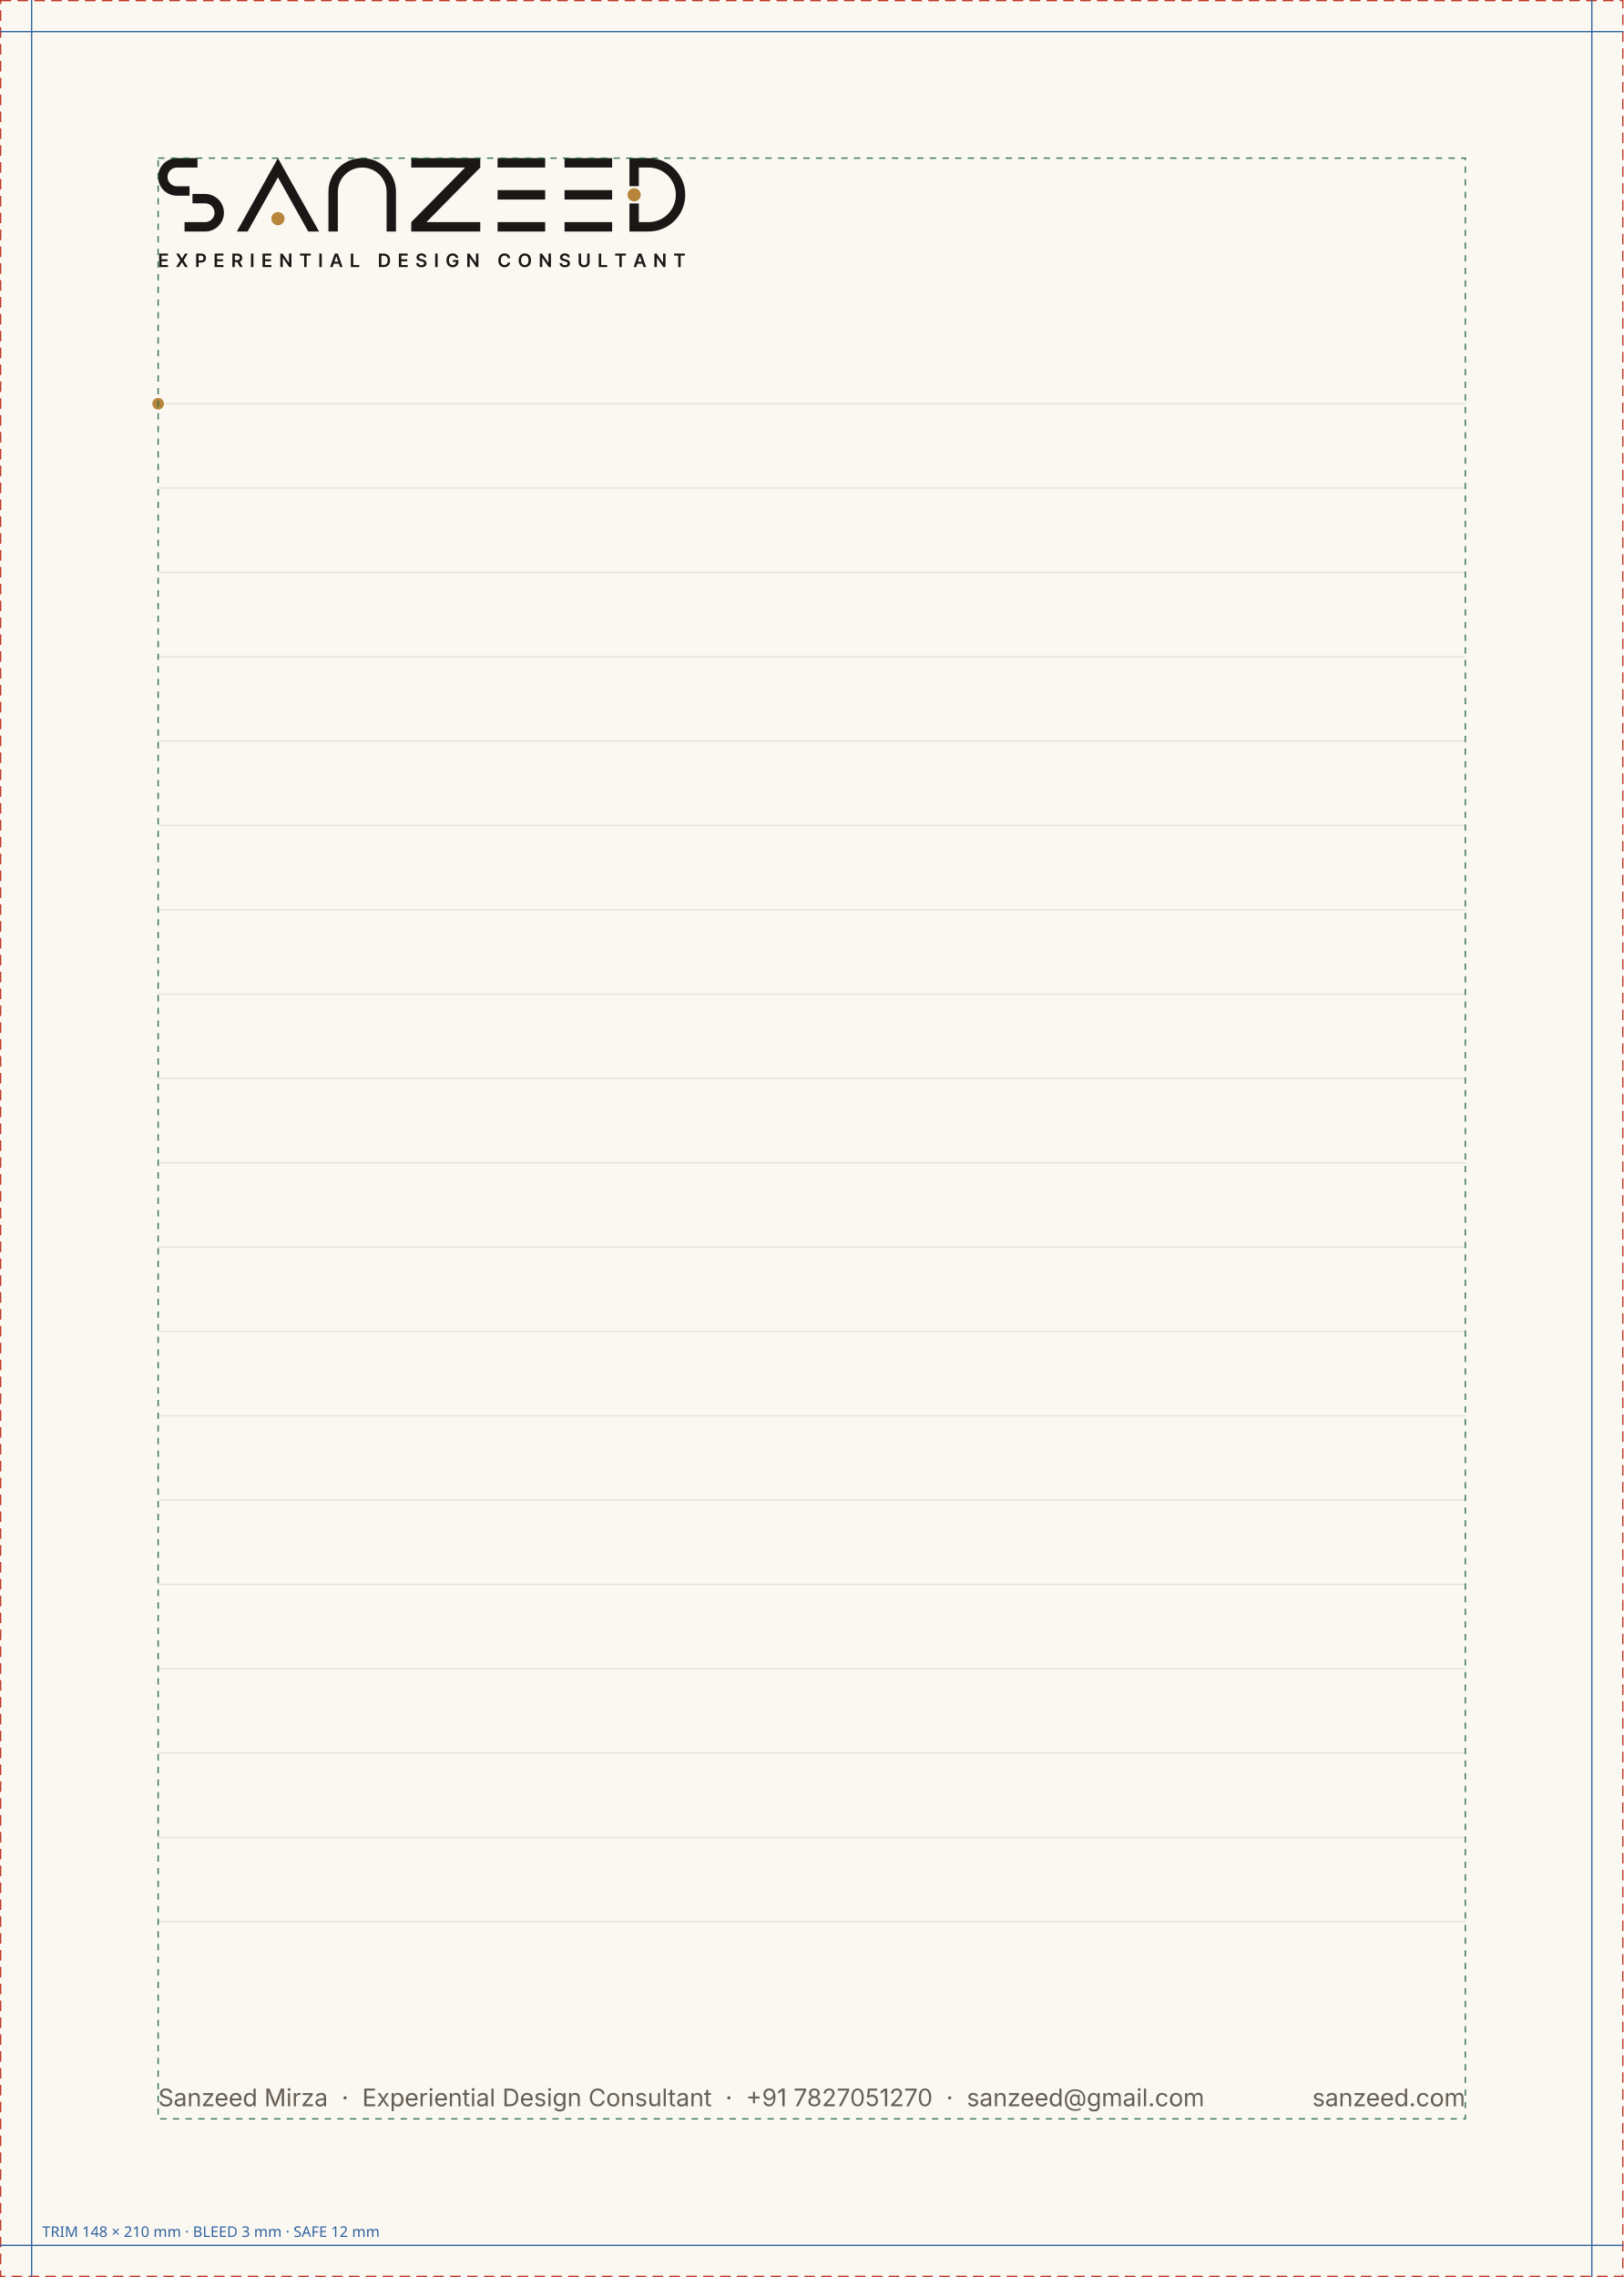
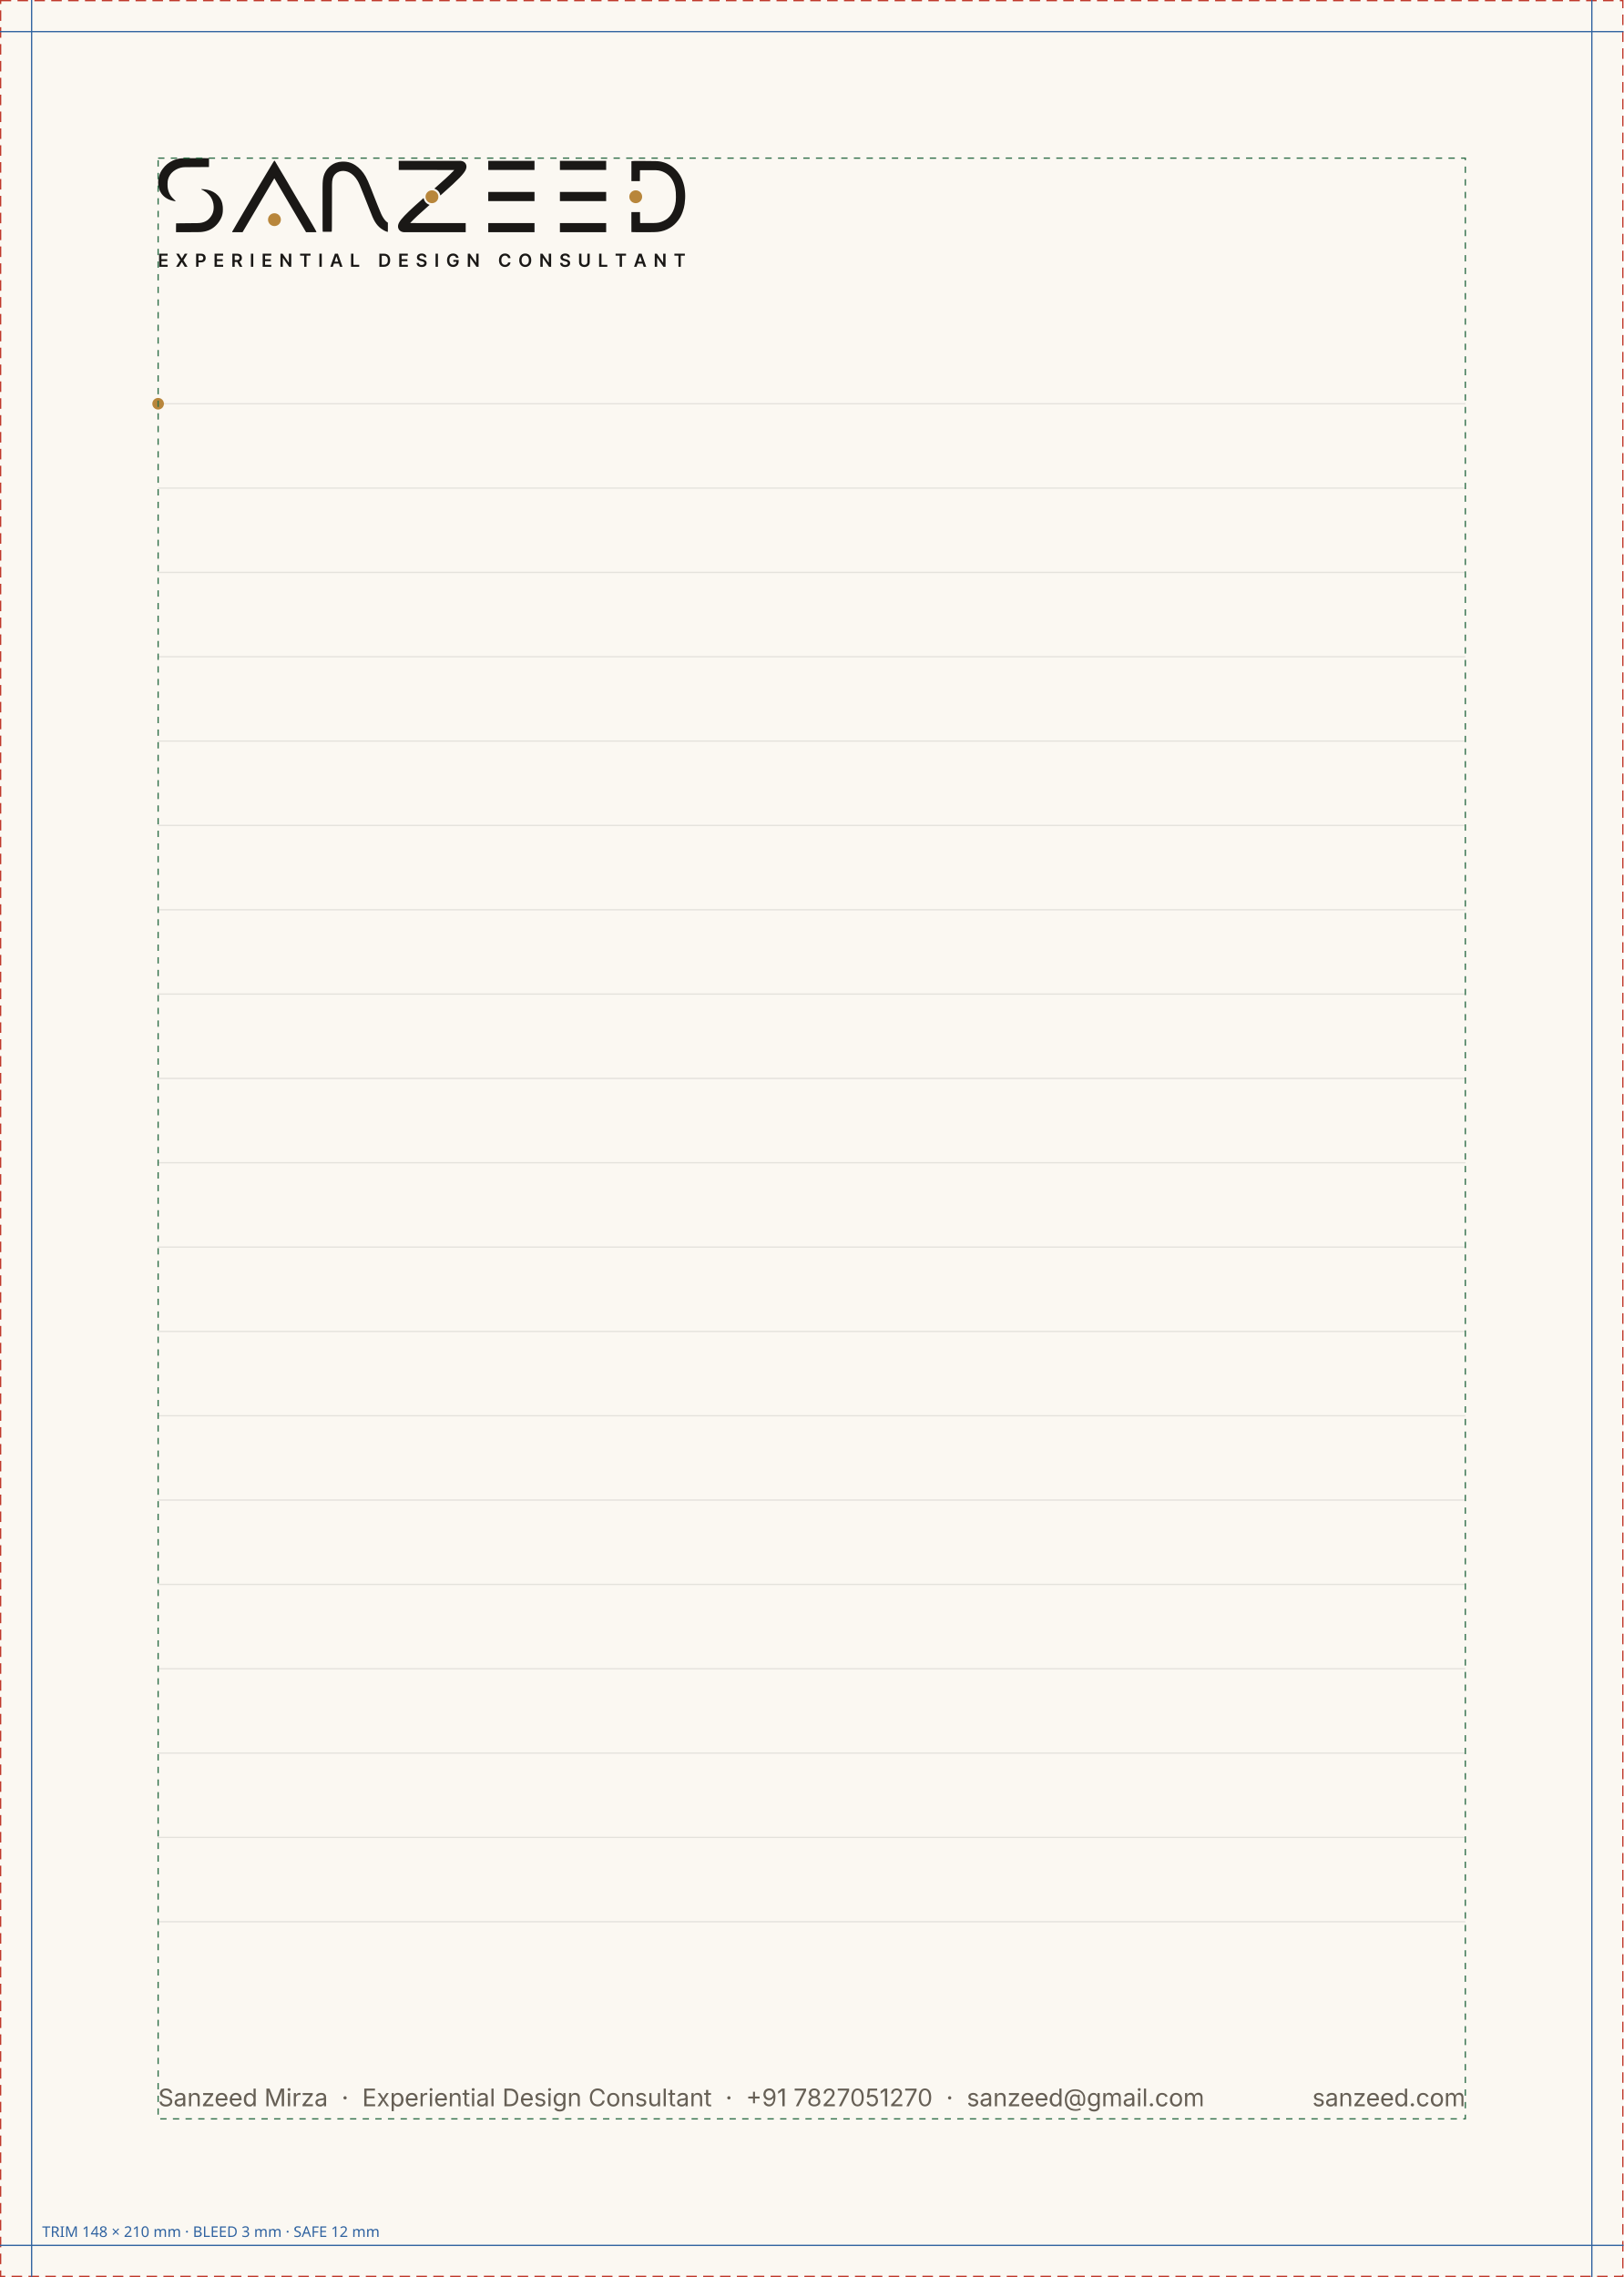
<svg xmlns="http://www.w3.org/2000/svg" width="154mm" height="216mm" viewBox="0 0 154 216" version="1.1">
  <defs />
  <g id="layer-paper">
    <rect x="0.000" y="0.000" width="154.000" height="216.000" rx="0" fill="#FBF8F2" stroke="none" stroke-width="0.12" />
  </g>
  <g id="layer-artwork">
-     <g id="lockup" transform="translate(15 15) scale(0.013928) translate(-0.0 -0.0)">
+     <g id="lockup" transform="translate(15 15) scale(0.013541) translate(-0.0 -0.0)">
      <g transform="translate(0 0)">
        <g id="lockup-wordmark">
          <g id="lockup-wordmark-ink" fill="#1A1816">
-             <path id="lockup-wordmark-S-0" d="M 128 0 A 128 128 0 0 0 128 256 L 214 256 L 214 192 L 128 192 A 64 64 0 0 1 128 64 L 268 64 L 268 0 L 128 0 z M 816 0 L 536 500 L 609.35 500 L 816 130.99 L 1022.65 500 L 1096 500 L 816 0 z M 1390 0 A 230 230 0 0 0 1160 230 L 1160 500 L 1224 500 L 1224 230 A 166 166 0 0 1 1556 230 L 1556 500 L 1620 500 L 1620 230 A 230 230 0 0 0 1390 0 z M 1724 0 L 1724 64 L 2090.881 64 L 1724 436 L 1724 500 L 2194 500 L 2194 436 L 1827.119 436 L 2194 64 L 2194 0 L 1724 0 z M 2312 0 L 2312 64 L 2636 64 L 2636 0 L 2312 0 z M 2768 0 L 2768 64 L 3092 64 L 3092 0 L 2768 0 z M 3210 0 L 3210 64 L 3210 191 L 3274 191 L 3274 64 L 3340 64 A 186 186 0 0 1 3340 436 L 3274 436 L 3274 309 L 3210 309 L 3210 436 L 3210 500 L 3274 500 L 3340 500 A 250 250 0 0 0 3340 0 L 3210 0 z M 2312 218 L 2312 282 L 2636 282 L 2636 218 L 2312 218 z M 2768 218 L 2768 282 L 3092 282 L 3092 218 L 2768 218 z M 234 244 L 234 308 L 320 308 A 64 64 0 0 1 320 436 L 180 436 L 180 500 L 320 500 A 128 128 0 0 0 320 244 L 234 244 z M 2312 436 L 2312 500 L 2636 500 L 2636 436 L 2312 436 z M 2768 436 L 2768 500 L 3092 500 L 3092 436 L 2768 436 z " />
+             <path id="lockup-wordmark-S" d="M 314.77 0.029 C 292.3 0.049 255.62 0.12 233.25 0.18 C 182.17 0.33 172.05 0.52 160.17 1.58 C 140.34 3.37 122.62 8.18 103.24 17.08 C 74.3 30.38 52.02 48.53 32.25 74.92 C 18.89 92.75 10.39 110.331 4.6 132.131 C 1.24 144.781 0 155.23 0 171.25 C 0 187.58 1.339 198.75 4.689 210.35 C 7.719 220.93 13.639 233.63 20.539 244.42 C 36.639 269.55 63.95 288.48 97.1 297.48 C 102.7 299 104.87 299.48 109.84 300.33 C 112.09 300.72 115.071 301.32 116.471 301.68 C 117.871 302.05 119.54 302.399 120.17 302.449 C 121.29 302.549 121.32 302.53 121.85 302.02 C 122.32 301.55 122.369 301.401 122.289 300.801 C 122.149 299.771 121.42 298.88 119.5 297.42 C 116.69 295.28 104.07 282.63 98.35 276.18 C 86.79 263.18 79.649 251.05 73.789 234.32 C 67.769 217.18 65.591 202.43 65.891 181 C 66.091 167.38 67.05 158.88 69.42 149.58 C 73.69 132.87 82.599 116.72 94.949 103.42 C 110.689 86.45 136.47 71.879 160.09 66.619 C 168.87 64.649 176.19 63.8 188.25 63.33 C 194.25 63.1 233.57 62.87 298.92 62.67 C 349.09 62.5 355.95 62.45 356.17 62.23 C 356.39 62.02 356.42 58.35 356.42 31.32 L 356.42 0.631 L 356.02 0.32 C 355.64 0 354.789 -0.001 314.77 0.029 z M 814.58 17.195 C 814.453 17.205 814.345 17.3 814.09 17.5 C 812.29 18.92 804.95 30.48 792.27 51.92 C 789.02 57.42 784.601 64.8 782.471 68.33 C 780.341 71.87 775.001 80.72 770.641 88 C 766.271 95.28 760.549 104.73 757.949 109 C 750.789 120.67 748.641 124.3 739.551 140 C 735.451 147.1 732.7 151.68 727.25 160.58 C 722.02 169.1 719.47 173.35 715.09 180.83 C 706.65 195.25 694.8 215.23 687.85 226.77 C 681.3 237.65 678.399 242.53 672.189 253.25 C 667.319 261.62 665.17 265.279 657.25 278.619 C 654.89 282.579 649.319 292.149 644.869 299.869 C 633.239 320.019 630.89 324.02 619.92 342.23 C 606.49 364.57 605.191 366.78 597.721 379.83 C 591.401 390.87 588.47 395.92 582.27 406.33 C 580.67 409.03 577.541 414.4 575.301 418.25 C 567.691 431.42 566.401 433.6 559.391 445.33 C 551.691 458.2 549.299 462.28 543.439 472.67 C 537.389 483.35 535.621 486.43 530.391 495.5 C 527.721 500.13 525.091 504.7 524.551 505.67 C 524.001 506.63 522.75 508.65 521.75 510.15 C 519.22 513.93 519.05 514.349 519.09 516.369 C 519.1 517.319 519.2 518.179 519.34 518.449 L 519.551 518.92 L 555.4 518.971 C 589.37 519.001 591.289 518.981 591.619 518.721 C 591.799 518.551 641.75 433.82 702.6 330.42 C 763.45 227.02 813.35 142.249 813.49 142.029 C 813.82 141.499 814.239 141.579 814.699 142.279 C 814.939 142.629 864.771 227.4 925.471 330.67 C 986.151 433.93 1035.97 518.549 1036.15 518.699 C 1036.49 518.979 1038.451 519 1072.221 519 C 1104.471 519 1107.969 518.97 1108.199 518.73 C 1108.549 518.38 1108.571 515.93 1108.221 514.58 C 1107.641 512.32 1104.8 507.12 1093.84 488.25 C 1091.24 483.75 1085.191 473.22 1080.391 464.83 C 1068.651 444.27 1066.421 440.47 1053.051 418.17 C 1039.691 395.87 1038.22 393.4 1031.84 382.42 C 1023.67 368.37 1022.721 366.75 1010.141 345.75 C 992.001 315.48 985.82 305.1 979.34 293.92 C 968.72 275.6 968.591 275.37 955.051 252.75 C 941.451 230.02 939.191 226.13 932.051 213.42 C 924.471 199.92 915.52 184.53 906.25 169.08 C 899.39 157.62 897.799 154.95 890.689 142.77 C 886.869 136.25 883.071 129.75 882.221 128.33 C 868.991 106.08 864.119 97.95 856.189 84.92 C 846.769 69.4 841.87 61.12 832.85 45.42 C 819.24 21.7 816.999 18.17 815.189 17.4 C 814.854 17.26 814.708 17.185 814.58 17.195 z M 1686.49 19 L 1686.09 19.42 L 1685.67 19.82 L 1685.67 51 L 1685.67 82.18 L 1686.09 82.58 L 1686.49 83 L 1879.971 83 C 2041.72 83 2073.49 83.031 2073.75 83.221 C 2074.44 83.731 2074.32 83.88 2065.07 93.5 C 2040.2 119.42 2002.489 154.25 1937.949 210.9 C 1936.599 212.08 1935.45 213.201 1935.4 213.381 C 1935.24 213.901 1935.77 214.251 1937.59 214.881 C 1950.3 219.301 1961.221 228.019 1968.391 239.449 C 1969.851 241.799 1972.601 247.37 1973.551 249.93 C 1974.541 252.55 1975.52 256.02 1976.09 258.75 C 1976.32 259.93 1976.64 261.03 1976.75 261.15 C 1977.27 261.67 1975.9 262.8 1996.84 244.33 C 2102.84 150.8 2144.839 107.08 2156.119 78.48 C 2157.839 74.18 2158.919 70.18 2159.619 65.67 C 2159.989 63.27 2160.039 56.72 2159.699 54.33 C 2157.869 41.15 2150.3 30.38 2138.67 24.35 C 2132.85 21.35 2126.8 19.72 2119.34 19.17 C 2117.85 19.05 2044.069 19 1901.789 19 L 1686.49 19 z M 2312.67 19 L 2312.67 83 L 2636.67 83 L 2636.67 19 L 2312.67 19 z M 2814.67 19 L 2814.67 83 L 3138.67 83 L 3138.67 19 L 2814.67 19 z M 3371.936 19.705 C 3358.5 19.701 3346.966 19.756 3339.471 19.881 C 3325.401 20.121 3316.249 20.621 3315.539 21.221 C 3315.219 21.481 3315.17 160.67 3315.5 161 C 3315.65 161.15 3322.491 161.199 3345.221 161.199 C 3367.951 161.199 3374.789 161.15 3374.939 161 C 3375.09 160.85 3375.141 152.179 3375.141 123.029 C 3375.141 90.679 3375.169 85.22 3375.369 84.93 C 3375.599 84.63 3375.97 84.62 3384.17 84.5 C 3400.49 84.25 3480.901 84.27 3485.891 84.5 C 3500.951 85.22 3510.84 86.801 3522.82 90.381 C 3541.02 95.821 3557.971 105.13 3572.971 117.93 C 3598.201 139.47 3615.239 171.599 3623.039 212.369 C 3626.349 229.719 3627.67 248.349 3627.4 274.029 C 3627.17 296.549 3625.899 309.379 3622.289 325.869 C 3614.839 359.799 3602.65 385.8 3584.09 407.42 C 3580.24 411.9 3573.541 418.479 3568.891 422.369 C 3553.921 434.849 3529.751 446.57 3509.971 450.93 C 3499.601 453.22 3488.951 454.219 3469.551 454.699 C 3448.751 455.219 3390.441 455.331 3382.721 454.881 C 3379.441 454.681 3376.549 454.3 3376.199 454.02 C 3375.999 453.85 3375.97 448.45 3375.939 416.1 C 3375.89 385.42 3375.85 378.35 3375.67 378.17 C 3375.49 377.98 3369.849 377.95 3345.769 377.9 C 3319.34 377.87 3316.039 377.899 3315.689 378.119 L 3315.301 378.369 L 3315.301 447.869 C 3315.301 510.799 3315.32 517.37 3315.57 517.6 C 3315.7 517.75 3315.919 517.871 3316.019 517.881 C 3316.14 517.881 3316.821 517.949 3317.551 518.029 C 3324.501 518.829 3377.451 519.331 3423.301 519.051 C 3472.171 518.731 3486.221 518.349 3500.051 516.949 C 3530.641 513.869 3559.301 504.251 3585.721 488.221 C 3607.691 474.901 3625.19 458.9 3642.24 436.6 C 3656.24 418.28 3664.669 402.619 3673.939 377.699 C 3680.689 359.549 3686.049 338.429 3688.369 320.949 C 3689.469 312.749 3691.201 293.919 3691.801 283.869 C 3692.521 271.599 3692.501 257.869 3691.721 246.119 C 3689.751 216.449 3686.14 195.95 3678.82 172.68 C 3670.85 147.4 3662.64 129.899 3649.84 111.029 C 3641.44 98.669 3633.691 89.25 3623.221 78.77 C 3612.741 68.25 3605.201 61.969 3594.471 54.779 C 3579.051 44.449 3561.29 35.83 3544.34 30.43 C 3524.65 24.18 3510.071 21.769 3486.391 20.869 C 3469.651 20.239 3412.241 19.716 3371.936 19.705 z M 1289.49 24.471 C 1272.72 25.181 1258.25 27.98 1244.5 33.17 C 1215.42 44.13 1189.769 65.751 1173.699 92.881 C 1162.769 111.351 1156.34 132.05 1153.82 156.85 C 1152.57 169.3 1152.171 179.331 1151.891 205.471 C 1151.641 228.771 1151.769 476.031 1152.039 489.801 C 1152.489 512.671 1152.64 515.301 1153.59 515.801 C 1153.77 515.901 1165.289 515.971 1184.699 515.971 C 1214.489 515.971 1215.521 515.95 1215.801 515.65 C 1217.351 513.93 1217.54 496.431 1217.75 320.801 C 1217.84 248.751 1217.971 188.701 1218.051 185.551 C 1218.571 166.881 1219.6 156.621 1221.92 146.801 C 1225.95 129.801 1234.32 116.349 1247.42 105.869 C 1249.19 104.449 1254.441 100.931 1256.551 99.721 C 1273.101 90.331 1293.42 87.38 1313.82 91.4 C 1322.42 93.08 1330.9 96.031 1338.99 100.131 C 1361.47 111.551 1382.07 132.281 1397.6 159.131 C 1407.62 176.431 1413.42 189.701 1436.27 247.471 C 1439.649 256.031 1445.389 270.431 1449.02 279.471 C 1467.449 325.421 1467.57 325.681 1476.49 348.881 C 1497.94 404.671 1508.069 427.801 1518.949 445.801 C 1530.919 465.601 1544.669 481.03 1561.439 493.52 C 1566.749 497.5 1576.64 503.831 1580.57 505.801 C 1581.35 506.181 1582.77 506.95 1583.74 507.48 C 1584.7 508.02 1586.24 508.771 1587.15 509.131 C 1588.07 509.521 1589.65 510.271 1590.65 510.801 C 1591.7 511.351 1593.319 512.021 1594.449 512.381 C 1595.539 512.721 1597.299 513.379 1598.369 513.869 C 1599.439 514.369 1601.19 515.029 1602.24 515.369 C 1604.67 516.149 1608.841 516.93 1609.221 516.68 C 1609.471 516.53 1609.489 513.849 1609.539 484.529 C 1609.549 466.949 1609.54 452.38 1609.49 452.18 C 1609.39 451.75 1607.89 450.701 1605.15 449.131 C 1600.94 446.731 1597.39 443.651 1592.15 437.881 C 1581.49 426.121 1571.15 409.65 1562.25 390.25 C 1558.04 381.1 1556.099 376.431 1543.939 346.221 C 1540.899 338.701 1536.5 327.821 1534.15 322.051 C 1523.24 295.221 1515.47 275.531 1506.15 251.051 C 1499.09 232.471 1495.939 224.421 1490.449 210.801 C 1473.039 167.521 1463.55 146.371 1454.02 129.551 C 1434.8 95.581 1409.37 67.6 1381.32 49.52 C 1360.55 36.13 1339.9 28.35 1317.99 25.65 C 1309.32 24.58 1297.82 24.101 1289.49 24.471 z M 305.154 217.023 C 303.966 217.012 303.295 217.065 302.92 217.18 C 301.79 217.52 301.69 218.5 302.67 219.57 C 303.4 220.37 304.95 221.2 307 221.92 C 308.62 222.48 315.75 226.001 318.75 227.721 C 332.92 235.781 342.2 242.82 352.5 253.27 C 367.02 268.02 376 282.57 382.42 301.73 C 386.72 314.53 388.72 325.75 389.17 339.6 C 389.85 360.43 386.739 377.019 379.119 393.029 C 371.969 408.079 358.97 424.18 345.92 434.18 C 331.82 444.97 313.47 451.9 292.84 454.23 C 281.85 455.48 275.37 455.62 217.67 455.83 C 157.77 456.03 132.649 456.32 127.449 456.82 C 126.439 456.92 125.89 457.05 125.67 457.25 C 125.34 457.55 125.34 457.93 125.34 488.02 L 125.34 518.48 L 125.699 518.73 C 126.039 518.97 132.45 519 190.5 519 C 266.85 518.98 283.2 518.87 294.84 518.17 C 316.42 516.87 337.499 512.3 354.699 505.18 C 386.899 491.88 413.291 468.471 432.891 435.801 C 445.121 415.421 450.99 398.03 452.92 376.5 C 453.82 366.28 453.82 351.3 452.92 340 C 450.35 308.28 438.49 281.67 417.25 260.02 C 399.14 241.55 377 229.37 348.99 222.42 C 338.19 219.73 326.25 218.13 310.5 217.25 C 308.05 217.11 306.343 217.035 305.154 217.023 z M 2312.67 237 L 2312.67 301 L 2636.67 301 L 2636.67 237 L 2312.67 237 z M 2814.67 237 L 2814.67 301 L 3138.67 301 L 3138.67 237 L 2814.67 237 z M 1859.578 279.988 C 1859.095 280.028 1858.073 280.839 1855.471 283.119 C 1772.921 355.519 1727.09 399.45 1703.65 428.67 C 1689.24 446.63 1682.541 459.5 1680.641 472.92 C 1680.351 474.92 1680.351 481.62 1680.641 483.67 C 1682.451 496.77 1690.001 507.57 1701.551 513.58 C 1707.301 516.58 1713.55 518.27 1720.92 518.82 C 1722.52 518.95 1790.301 519 1938.551 519 L 2153.85 519 L 2154.25 518.58 L 2154.67 518.18 L 2154.67 487 L 2154.67 455.82 L 2154.25 455.42 L 2153.85 455 L 1960.42 455 C 1827.4 455 1766.89 454.95 1766.65 454.83 C 1765.87 454.4 1765.85 454.42 1771.99 447.92 C 1795 423.52 1833.49 387.721 1893.6 334.801 C 1897.74 331.171 1901.17 328.05 1901.24 327.9 C 1901.4 327.48 1900.919 327.05 1899.939 326.73 C 1895.639 325.35 1889.749 322.47 1885.789 319.82 C 1872.689 311.08 1863.89 298.181 1860.59 282.881 C 1860.29 281.501 1859.99 280.28 1859.92 280.18 C 1859.84 280.047 1859.739 279.975 1859.578 279.988 z M 2312.67 455 L 2312.67 519 L 2636.67 519 L 2636.67 455 L 2312.67 455 z M 2814.67 455 L 2814.67 519 L 3138.67 519 L 3138.67 455 L 2814.67 455 z " />
          </g>
          <g id="lockup-wordmark-dots" fill="#B8863B">
-             <circle cx="816" cy="412" r="45" />
-             <circle cx="3242" cy="250" r="45" />
+             <circle cx="814.87" cy="431.1" r="45" />
+             <circle cx="3345.77" cy="270.6" r="45" />
+             <circle cx="1918.3" cy="270.64" r="45" />
          </g>
        </g>
        <g id="lockup-descriptor">
          <g id="lockup-descriptor-text" fill="#1A1816">
-             <path d="M6.67 742V650H66.54V663.98H23.32V688.65H63.38V702.43H23.32V728.02H66.81V742Z" id="lockup-path37" />
-             <path d="M141.66 650L161.91 683.69H162.66L182.96 650H201.97L173.62 696.06L202.42 742H183.11L162.66 708.56H161.91L141.42 742H122.25L151.29 696.06L122.6 650Z" id="lockup-path39" />
-             <path d="M259.13 742V650H293.66Q304.24 650 311.45 653.95Q318.65 657.9 322.37 664.81Q326.09 671.71 326.09 680.53Q326.09 689.33 322.35 696.21Q318.62 703.09 311.33 707.01Q304.03 710.93 293.39 710.93H270.57V697.25H291.14Q297.36 697.25 301.33 695.1Q305.29 692.95 307.18 689.16Q309.07 685.38 309.07 680.53Q309.07 675.59 307.18 671.85Q305.29 668.12 301.31 666.02Q297.33 663.93 291.07 663.93H275.78V742Z" id="lockup-path41" />
-             <path d="M384.72 742V650H444.58V663.98H401.36V688.65H441.42V702.43H401.36V728.02H444.86V742Z" id="lockup-path43" />
-             <path d="M505.73 742V650H540.26Q550.84 650 558.05 653.7Q565.25 657.4 568.97 664.03Q572.69 670.67 572.69 679.46Q572.69 688.27 568.95 694.77Q565.22 701.26 557.92 704.77Q550.63 708.29 539.99 708.29H515.46V694.53H537.74Q543.96 694.53 547.93 692.79Q551.89 691.05 553.78 687.7Q555.67 684.34 555.67 679.46Q555.67 674.55 553.76 671.08Q551.85 667.61 547.89 665.77Q543.93 663.93 537.67 663.93H522.38V742ZM557.42 742L535.1 700.29H553.27L576.07 742Z" id="lockup-path45" />
-             <path d="M648.89 650V742H632.24V650Z" id="lockup-path47" />
-             <path d="M711.21 742V650H771.08V663.98H727.85V688.65H767.91V702.43H727.85V728.02H771.35V742Z" id="lockup-path49" />
-             <path d="M907.9 650V742H893L849.71 679.34H848.87V742H832.22V650H847.16L890.43 712.68H891.25V650Z" id="lockup-path51" />
-             <path d="M966.19 663.98V650H1039.57V663.98H1011.17V742H994.67V663.98Z" id="lockup-path53" />
-             <path d="M1114.48 650V742H1097.84V650Z" id="lockup-path55" />
-             <path d="M1188.63 742H1170.83L1203.28 650H1223.8L1256.18 742H1238.45L1213.88 668.87H1213.13ZM1189.25 705.92H1237.73V719.3H1189.25Z" id="lockup-path57" />
-             <path d="M1312.51 742V650H1329.16V728.02H1369.74V742Z" id="lockup-path59" />
-             <path d="M1535.13 742H1511.79V727.58H1534.29Q1543.89 727.58 1550.33 724.08Q1556.77 720.59 1560 713.54Q1563.24 706.48 1563.24 695.91Q1563.24 685.39 1560.03 678.4Q1556.81 671.4 1550.46 667.91Q1544.11 664.42 1534.73 664.42H1511.35V650H1535.72Q1549.44 650 1559.29 655.51Q1569.14 661.02 1574.42 671.31Q1579.71 681.6 1579.71 695.91Q1579.71 710.28 1574.4 720.61Q1569.09 730.94 1559.12 736.47Q1549.15 742 1535.13 742ZM1520.56 650V742H1503.91V650Z" id="lockup-path61" />
-             <path d="M1639.68 742V650H1699.55V663.98H1656.33V688.65H1696.39V702.43H1656.33V728.02H1699.82V742Z" id="lockup-path63" />
-             <path d="M1793.15 743.41Q1782.43 743.41 1774.53 740.08Q1766.63 736.75 1762.19 730.36Q1757.75 723.97 1757.39 714.83H1773.76Q1774.16 719.62 1776.75 722.82Q1779.33 726.02 1783.56 727.61Q1787.78 729.21 1793 729.21Q1798.42 729.21 1802.57 727.55Q1806.71 725.9 1809.04 722.93Q1811.38 719.97 1811.38 716.02Q1811.38 712.44 1809.29 710.1Q1807.2 707.77 1803.49 706.18Q1799.78 704.58 1794.81 703.35L1784.36 700.63Q1773.01 697.74 1766.45 691.77Q1759.88 685.8 1759.88 675.88Q1759.88 667.75 1764.29 661.65Q1768.69 655.56 1776.31 652.16Q1783.94 648.77 1793.57 648.77Q1803.38 648.77 1810.77 652.17Q1818.17 655.57 1822.38 661.55Q1826.59 667.54 1826.77 675.29H1810.66Q1810.06 669.41 1805.43 666.15Q1800.81 662.89 1793.35 662.89Q1788.19 662.89 1784.46 664.44Q1780.73 665.98 1778.74 668.7Q1776.75 671.41 1776.75 674.9Q1776.75 678.69 1779.07 681.14Q1781.4 683.59 1784.99 685.07Q1788.59 686.55 1792.36 687.52L1800.93 689.71Q1806.12 690.95 1810.95 693.01Q1815.79 695.07 1819.65 698.2Q1823.51 701.32 1825.75 705.75Q1828 710.18 1828 716.17Q1828 724.24 1823.88 730.39Q1819.75 736.53 1811.97 739.97Q1804.19 743.41 1793.15 743.41Z" id="lockup-path65" />
-             <path d="M1903.61 650V742H1886.96V650Z" id="lockup-path67" />
-             <path d="M2006.26 743.23Q1993.56 743.23 1983.96 737.5Q1974.36 731.78 1969 721.2Q1963.63 710.62 1963.63 696.11Q1963.63 681.29 1969.16 670.68Q1974.68 660.08 1984.2 654.42Q1993.72 648.77 2005.77 648.77Q2013.4 648.77 2019.98 650.99Q2026.56 653.21 2031.7 657.32Q2036.84 661.44 2040.14 667.04Q2043.44 672.65 2044.52 679.42H2027.55Q2026.44 675.74 2024.5 672.83Q2022.57 669.92 2019.82 667.88Q2017.06 665.83 2013.61 664.76Q2010.15 663.68 2005.96 663.68Q1998.58 663.68 1992.78 667.42Q1986.98 671.15 1983.67 678.37Q1980.35 685.59 1980.35 695.96Q1980.35 706.35 1983.65 713.57Q1986.95 720.8 1992.8 724.56Q1998.65 728.32 2006.36 728.32Q2013.37 728.32 2018.48 725.61Q2023.6 722.91 2026.39 717.96Q2029.18 713.02 2029.18 706.29L2032.98 706.93H2007.99V693.89H2045.33V704.9Q2045.33 716.76 2040.32 725.35Q2035.3 733.94 2026.47 738.59Q2017.63 743.23 2006.26 743.23Z" id="lockup-path69" />
-             <path d="M2181.26 650V742H2166.37L2123.08 679.34H2122.24V742H2105.59V650H2120.53L2163.8 712.68H2164.62V650Z" id="lockup-path71" />
-             <path d="M2359.03 743.23Q2346.95 743.23 2337.42 737.62Q2327.88 732 2322.4 721.43Q2316.92 710.87 2316.92 696.06Q2316.92 681.17 2322.44 670.57Q2327.96 659.98 2337.5 654.37Q2347.05 648.77 2359.03 648.77Q2366.66 648.77 2373.29 650.94Q2379.91 653.11 2385.08 657.27Q2390.26 661.42 2393.57 667.43Q2396.89 673.44 2397.93 681.09H2381.13Q2380.44 676.95 2378.52 673.72Q2376.6 670.5 2373.7 668.26Q2370.81 666.02 2367.17 664.85Q2363.52 663.68 2359.32 663.68Q2351.83 663.68 2346.01 667.44Q2340.2 671.2 2336.92 678.43Q2333.64 685.66 2333.64 696.06Q2333.64 706.57 2336.94 713.77Q2340.25 720.97 2346.04 724.64Q2351.83 728.32 2359.28 728.32Q2363.4 728.32 2367.01 727.21Q2370.61 726.11 2373.52 723.94Q2376.43 721.77 2378.4 718.65Q2380.37 715.52 2381.13 711.45H2397.93Q2397.01 718.06 2393.91 723.82Q2390.8 729.59 2385.75 733.94Q2380.7 738.3 2373.96 740.77Q2367.23 743.23 2359.03 743.23Z" id="lockup-path73" />
-             <path d="M2497.52 743.23Q2485.46 743.23 2475.88 737.62Q2466.3 732 2460.76 721.43Q2455.22 710.87 2455.22 696.06Q2455.22 681.17 2460.76 670.57Q2466.3 659.98 2475.88 654.37Q2485.46 648.77 2497.52 648.77Q2509.61 648.77 2519.14 654.37Q2528.67 659.98 2534.21 670.57Q2539.74 681.17 2539.74 696.06Q2539.74 710.89 2534.21 721.46Q2528.67 732.02 2519.14 737.63Q2509.61 743.23 2497.52 743.23ZM2497.52 728.32Q2505.01 728.32 2510.76 724.61Q2516.51 720.9 2519.76 713.7Q2523.02 706.5 2523.02 696.06Q2523.02 685.57 2519.76 678.33Q2516.51 671.1 2510.76 667.39Q2505.01 663.68 2497.52 663.68Q2490.05 663.68 2484.28 667.39Q2478.51 671.1 2475.23 678.33Q2471.94 685.57 2471.94 696.06Q2471.94 706.5 2475.23 713.7Q2478.51 720.9 2484.28 724.61Q2490.05 728.32 2497.52 728.32Z" id="lockup-path75" />
-             <path d="M2675.39 650V742H2660.49L2617.2 679.34H2616.36V742H2599.71V650H2614.65L2657.92 712.68H2658.74V650Z" id="lockup-path77" />
-             <path d="M2770.16 743.41Q2759.44 743.41 2751.54 740.08Q2743.63 736.75 2739.19 730.36Q2734.75 723.97 2734.4 714.83H2750.77Q2751.17 719.62 2753.75 722.82Q2756.34 726.02 2760.56 727.61Q2764.79 729.21 2770.01 729.21Q2775.43 729.21 2779.58 727.55Q2783.72 725.9 2786.05 722.93Q2788.39 719.97 2788.39 716.02Q2788.39 712.44 2786.3 710.1Q2784.21 707.77 2780.5 706.18Q2776.79 704.58 2771.81 703.35L2761.37 700.63Q2750.02 697.74 2743.45 691.77Q2736.89 685.8 2736.89 675.88Q2736.89 667.75 2741.29 661.65Q2745.7 655.56 2753.32 652.16Q2760.95 648.77 2770.58 648.77Q2780.38 648.77 2787.78 652.17Q2795.18 655.57 2799.39 661.55Q2803.6 667.54 2803.77 675.29H2787.67Q2787.06 669.41 2782.44 666.15Q2777.82 662.89 2770.36 662.89Q2765.19 662.89 2761.47 664.44Q2757.74 665.98 2755.75 668.7Q2753.76 671.41 2753.76 674.9Q2753.76 678.69 2756.08 681.14Q2758.4 683.59 2762 685.07Q2765.6 686.55 2769.37 687.52L2777.94 689.71Q2783.13 690.95 2787.96 693.01Q2792.79 695.07 2796.65 698.2Q2800.51 701.32 2802.76 705.75Q2805.01 710.18 2805.01 716.17Q2805.01 724.24 2800.88 730.39Q2796.76 736.53 2788.98 739.97Q2781.2 743.41 2770.16 743.41Z" id="lockup-path79" />
-             <path d="M2921.98 650H2938.63V710.09Q2938.63 719.96 2933.98 727.46Q2929.33 734.96 2920.93 739.18Q2912.54 743.41 2901.31 743.41Q2890.09 743.41 2881.68 739.18Q2873.28 734.96 2868.62 727.46Q2863.97 719.96 2863.97 710.09V650H2880.62V708.73Q2880.62 714.5 2883.16 718.97Q2885.7 723.44 2890.36 725.99Q2895.01 728.54 2901.31 728.54Q2907.63 728.54 2912.27 725.99Q2916.9 723.44 2919.44 718.97Q2921.98 714.5 2921.98 708.73Z" id="lockup-path81" />
-             <path d="M3000.91 742V650H3017.56V728.02H3058.14V742Z" id="lockup-path83" />
-             <path d="M3112.65 663.98V650H3186.03V663.98H3157.63V742H3141.13V663.98Z" id="lockup-path85" />
-             <path d="M3256.13 742H3238.32L3270.78 650H3291.3L3323.68 742H3305.95L3281.37 668.87H3280.63ZM3256.75 705.92H3305.23V719.3H3256.75Z" id="lockup-path87" />
-             <path d="M3455.69 650V742H3440.79L3397.5 679.34H3396.66V742H3380.01V650H3394.95L3438.22 712.68H3439.04V650Z" id="lockup-path89" />
-             <path d="M3513.98 663.98V650H3587.36V663.98H3558.95V742H3542.46V663.98Z" id="lockup-path91" />
+             <path d="M6.67 761.33V669.33H66.54V683.31H23.32V707.98H63.38V721.76H23.32V747.35H66.81V761.33Z" id="lockup-path22" />
+             <path d="M145.2 669.33L165.45 703.02H166.19L186.49 669.33H205.51L177.16 715.39L205.95 761.33H186.64L166.19 727.89H165.45L144.95 761.33H125.78L154.83 715.39L126.13 669.33Z" id="lockup-path24" />
+             <path d="M266.2 761.33V669.33H300.73Q311.31 669.33 318.52 673.28Q325.73 677.23 329.44 684.14Q333.16 691.04 333.16 699.86Q333.16 708.66 329.42 715.54Q325.69 722.42 318.4 726.34Q311.1 730.26 300.46 730.26H277.64V716.58H298.21Q304.44 716.58 308.4 714.43Q312.36 712.28 314.25 708.49Q316.14 704.71 316.14 699.86Q316.14 694.92 314.25 691.18Q312.36 687.45 308.38 685.35Q304.4 683.26 298.14 683.26H282.85V761.33Z" id="lockup-path26" />
+             <path d="M395.32 761.33V669.33H455.19V683.31H411.97V707.98H452.03V721.76H411.97V747.35H455.46V761.33Z" id="lockup-path28" />
+             <path d="M519.87 761.33V669.33H554.4Q564.98 669.33 572.19 673.03Q579.39 676.73 583.11 683.36Q586.83 690 586.83 698.79Q586.83 707.6 583.09 714.1Q579.36 720.59 572.06 724.1Q564.77 727.62 554.13 727.62H529.6V713.86H551.88Q558.1 713.86 562.07 712.12Q566.03 710.38 567.92 707.03Q569.81 703.67 569.81 698.79Q569.81 693.88 567.9 690.41Q565.99 686.94 562.03 685.1Q558.07 683.26 551.81 683.26H536.52V761.33ZM571.56 761.33L549.24 719.62H567.42L590.21 761.33Z" id="lockup-path30" />
+             <path d="M666.56 669.33V761.33H649.92V669.33Z" id="lockup-path32" />
+             <path d="M732.42 761.33V669.33H792.29V683.31H749.06V707.98H789.12V721.76H749.06V747.35H792.56V761.33Z" id="lockup-path34" />
+             <path d="M932.64 669.33V761.33H917.75L874.45 698.67H873.61V761.33H856.97V669.33H871.91L915.18 732.01H916V669.33Z" id="lockup-path36" />
+             <path d="M994.47 683.31V669.33H1067.85V683.31H1039.45V761.33H1022.95V683.31Z" id="lockup-path38" />
+             <path d="M1146.3 669.33V761.33H1129.65V669.33Z" id="lockup-path40" />
+             <path d="M1223.99 761.33H1206.18L1238.63 669.33H1259.16L1291.53 761.33H1273.8L1249.23 688.2H1248.49ZM1224.6 725.25H1273.09V738.63H1224.6Z" id="lockup-path42" />
+             <path d="M1351.4 761.33V669.33H1368.05V747.35H1408.63V761.33Z" id="lockup-path44" />
+             <path d="M1581.09 761.33H1557.75V746.91H1580.25Q1589.84 746.91 1596.28 743.41Q1602.72 739.92 1605.96 732.87Q1609.19 725.81 1609.19 715.24Q1609.19 704.72 1605.98 697.73Q1602.77 690.73 1596.42 687.24Q1590.06 683.75 1580.69 683.75H1557.3V669.33H1581.68Q1595.4 669.33 1605.25 674.84Q1615.1 680.35 1620.38 690.64Q1625.67 700.93 1625.67 715.24Q1625.67 729.61 1620.36 739.94Q1615.05 750.27 1605.08 755.8Q1595.1 761.33 1581.09 761.33ZM1566.52 669.33V761.33H1549.87V669.33Z" id="lockup-path46" />
+             <path d="M1689.18 761.33V669.33H1749.04V683.31H1705.82V707.98H1745.88V721.76H1705.82V747.35H1749.32V761.33Z" id="lockup-path48" />
+             <path d="M1846.18 762.74Q1835.46 762.74 1827.56 759.41Q1819.65 756.08 1815.21 749.69Q1810.77 743.3 1810.42 734.16H1826.79Q1827.19 738.95 1829.77 742.15Q1832.36 745.35 1836.58 746.94Q1840.81 748.54 1846.03 748.54Q1851.45 748.54 1855.59 746.88Q1859.74 745.23 1862.07 742.26Q1864.41 739.3 1864.41 735.35Q1864.41 731.77 1862.32 729.43Q1860.23 727.1 1856.52 725.51Q1852.81 723.91 1847.83 722.68L1837.39 719.96Q1826.04 717.07 1819.47 711.1Q1812.91 705.13 1812.91 695.21Q1812.91 687.08 1817.31 680.98Q1821.72 674.89 1829.34 671.49Q1836.97 668.1 1846.6 668.1Q1856.4 668.1 1863.8 671.5Q1871.2 674.9 1875.41 680.88Q1879.62 686.87 1879.79 694.62H1863.69Q1863.08 688.74 1858.46 685.48Q1853.84 682.22 1846.38 682.22Q1841.21 682.22 1837.49 683.77Q1833.76 685.31 1831.77 688.03Q1829.78 690.74 1829.78 694.23Q1829.78 698.02 1832.1 700.47Q1834.42 702.92 1838.02 704.4Q1841.62 705.88 1845.39 706.85L1853.96 709.04Q1859.15 710.28 1863.98 712.34Q1868.81 714.4 1872.67 717.53Q1876.53 720.65 1878.78 725.08Q1881.03 729.51 1881.03 735.5Q1881.03 743.57 1876.9 749.72Q1872.78 755.86 1865 759.3Q1857.22 762.74 1846.18 762.74Z" id="lockup-path50" />
+             <path d="M1960.17 669.33V761.33H1943.52V669.33Z" id="lockup-path52" />
+             <path d="M2066.36 762.56Q2053.66 762.56 2044.06 756.83Q2034.46 751.11 2029.09 740.53Q2023.73 729.95 2023.73 715.44Q2023.73 700.62 2029.25 690.01Q2034.78 679.41 2044.3 673.75Q2053.82 668.1 2065.86 668.1Q2073.49 668.1 2080.08 670.32Q2086.66 672.54 2091.8 676.65Q2096.93 680.77 2100.24 686.37Q2103.54 691.98 2104.61 698.75H2087.65Q2086.53 695.07 2084.6 692.16Q2082.67 689.25 2079.92 687.21Q2077.16 685.16 2073.7 684.09Q2070.25 683.01 2066.06 683.01Q2058.68 683.01 2052.88 686.75Q2047.08 690.48 2043.76 697.7Q2040.45 704.92 2040.45 715.29Q2040.45 725.68 2043.75 732.9Q2047.04 740.13 2052.9 743.89Q2058.75 747.65 2066.46 747.65Q2073.47 747.65 2078.58 744.94Q2083.69 742.24 2086.49 737.29Q2089.28 732.35 2089.28 725.62L2093.08 726.26H2068.09V713.22H2105.43V724.23Q2105.43 736.09 2100.42 744.68Q2095.4 753.27 2086.57 757.92Q2077.73 762.56 2066.36 762.56Z" id="lockup-path54" />
+             <path d="M2244.9 669.33V761.33H2230L2186.71 698.67H2185.87V761.33H2169.22V669.33H2184.16L2227.43 732.01H2228.25V669.33Z" id="lockup-path56" />
+             <path d="M2429.73 762.56Q2417.65 762.56 2408.12 756.95Q2398.59 751.33 2393.1 740.76Q2387.62 730.2 2387.62 715.39Q2387.62 700.5 2393.14 689.9Q2398.66 679.31 2408.21 673.7Q2417.75 668.1 2429.73 668.1Q2437.36 668.1 2443.99 670.27Q2450.61 672.44 2455.79 676.6Q2460.96 680.75 2464.28 686.76Q2467.59 692.77 2468.63 700.42H2451.84Q2451.14 696.28 2449.22 693.05Q2447.3 689.83 2444.41 687.59Q2441.51 685.35 2437.87 684.18Q2434.23 683.01 2430.03 683.01Q2422.53 683.01 2416.72 686.77Q2410.9 690.53 2407.62 697.76Q2404.34 704.99 2404.34 715.39Q2404.34 725.9 2407.65 733.1Q2410.95 740.3 2416.74 743.97Q2422.53 747.65 2429.98 747.65Q2434.1 747.65 2437.71 746.54Q2441.32 745.44 2444.22 743.27Q2447.13 741.1 2449.1 737.98Q2451.07 734.85 2451.84 730.78H2468.63Q2467.72 737.39 2464.61 743.15Q2461.51 748.92 2456.46 753.27Q2451.4 757.63 2444.67 760.1Q2437.93 762.56 2429.73 762.56Z" id="lockup-path58" />
+             <path d="M2571.76 762.56Q2559.7 762.56 2550.12 756.95Q2540.54 751.33 2535 740.76Q2529.46 730.2 2529.46 715.39Q2529.46 700.5 2535 689.9Q2540.54 679.31 2550.12 673.7Q2559.7 668.1 2571.76 668.1Q2583.85 668.1 2593.38 673.7Q2602.91 679.31 2608.44 689.9Q2613.98 700.5 2613.98 715.39Q2613.98 730.22 2608.44 740.79Q2602.91 751.35 2593.38 756.96Q2583.85 762.56 2571.76 762.56ZM2571.76 747.65Q2579.25 747.65 2585 743.94Q2590.75 740.23 2594 733.03Q2597.26 725.83 2597.26 715.39Q2597.26 704.9 2594 697.66Q2590.75 690.43 2585 686.72Q2579.25 683.01 2571.76 683.01Q2564.28 683.01 2558.52 686.72Q2552.75 690.43 2549.47 697.66Q2546.18 704.9 2546.18 715.39Q2546.18 725.83 2549.47 733.03Q2552.75 740.23 2558.52 743.94Q2564.28 747.65 2571.76 747.65Z" id="lockup-path60" />
+             <path d="M2753.16 669.33V761.33H2738.27L2694.97 698.67H2694.13V761.33H2677.49V669.33H2692.43L2735.7 732.01H2736.51V669.33Z" id="lockup-path62" />
+             <path d="M2851.47 762.74Q2840.75 762.74 2832.85 759.41Q2824.94 756.08 2820.5 749.69Q2816.06 743.3 2815.71 734.16H2832.08Q2832.48 738.95 2835.06 742.15Q2837.65 745.35 2841.87 746.94Q2846.1 748.54 2851.32 748.54Q2856.74 748.54 2860.88 746.88Q2865.03 745.23 2867.36 742.26Q2869.69 739.3 2869.69 735.35Q2869.69 731.77 2867.61 729.43Q2865.52 727.1 2861.81 725.51Q2858.1 723.91 2853.12 722.68L2842.68 719.96Q2831.33 717.07 2824.76 711.1Q2818.2 705.13 2818.2 695.21Q2818.2 687.08 2822.6 680.98Q2827 674.89 2834.63 671.49Q2842.26 668.1 2851.89 668.1Q2861.69 668.1 2869.09 671.5Q2876.49 674.9 2880.7 680.88Q2884.91 686.87 2885.08 694.62H2868.98Q2868.37 688.74 2863.75 685.48Q2859.12 682.22 2851.67 682.22Q2846.5 682.22 2842.77 683.77Q2839.05 685.31 2837.06 688.03Q2835.07 690.74 2835.07 694.23Q2835.07 698.02 2837.39 700.47Q2839.71 702.92 2843.31 704.4Q2846.91 705.88 2850.68 706.85L2859.25 709.04Q2864.43 710.28 2869.27 712.34Q2874.1 714.4 2877.96 717.53Q2881.82 720.65 2884.07 725.08Q2886.32 729.51 2886.32 735.5Q2886.32 743.57 2882.19 749.72Q2878.07 755.86 2870.29 759.3Q2862.51 762.74 2851.47 762.74Z" id="lockup-path64" />
+             <path d="M3006.83 669.33H3023.47V729.42Q3023.47 739.29 3018.83 746.79Q3014.18 754.29 3005.78 758.51Q2997.38 762.74 2986.16 762.74Q2974.93 762.74 2966.53 758.51Q2958.12 754.29 2953.47 746.79Q2948.81 739.29 2948.81 729.42V669.33H2965.46V728.06Q2965.46 733.83 2968 738.3Q2970.55 742.77 2975.2 745.32Q2979.86 747.87 2986.16 747.87Q2992.48 747.87 2997.11 745.32Q3001.74 742.77 3004.28 738.3Q3006.83 733.83 3006.83 728.06Z" id="lockup-path66" />
+             <path d="M3089.29 761.33V669.33H3105.94V747.35H3146.52V761.33Z" id="lockup-path68" />
+             <path d="M3204.57 683.31V669.33H3277.95V683.31H3249.54V761.33H3233.05V683.31Z" id="lockup-path70" />
+             <path d="M3351.58 761.33H3333.77L3366.23 669.33H3386.75L3419.13 761.33H3401.4L3376.82 688.2H3376.08ZM3352.2 725.25H3400.68V738.63H3352.2Z" id="lockup-path72" />
+             <path d="M3554.67 669.33V761.33H3539.78L3496.48 698.67H3495.64V761.33H3479V669.33H3493.94L3537.21 732.01H3538.02V669.33Z" id="lockup-path74" />
+             <path d="M3616.5 683.31V669.33H3689.88V683.31H3661.47V761.33H3644.98V683.31Z" id="lockup-path76" />
          </g>
        </g>
      </g>
    </g>
    <line x1="15.000" y1="38.300" x2="139.000" y2="38.300" stroke="#1A1816" stroke-opacity="0.1" stroke-width="0.12" />
    <circle cx="15.000" cy="38.300" r="0.55" fill="#B8863B" />
    <line x1="15.000" y1="46.300" x2="139.000" y2="46.300" stroke="#1A1816" stroke-opacity="0.1" stroke-width="0.12" />
    <line x1="15.000" y1="54.300" x2="139.000" y2="54.300" stroke="#1A1816" stroke-opacity="0.1" stroke-width="0.12" />
    <line x1="15.000" y1="62.300" x2="139.000" y2="62.300" stroke="#1A1816" stroke-opacity="0.1" stroke-width="0.12" />
    <line x1="15.000" y1="70.300" x2="139.000" y2="70.300" stroke="#1A1816" stroke-opacity="0.1" stroke-width="0.12" />
    <line x1="15.000" y1="78.300" x2="139.000" y2="78.300" stroke="#1A1816" stroke-opacity="0.1" stroke-width="0.12" />
    <line x1="15.000" y1="86.300" x2="139.000" y2="86.300" stroke="#1A1816" stroke-opacity="0.1" stroke-width="0.12" />
    <line x1="15.000" y1="94.300" x2="139.000" y2="94.300" stroke="#1A1816" stroke-opacity="0.1" stroke-width="0.12" />
    <line x1="15.000" y1="102.300" x2="139.000" y2="102.300" stroke="#1A1816" stroke-opacity="0.1" stroke-width="0.12" />
    <line x1="15.000" y1="110.300" x2="139.000" y2="110.300" stroke="#1A1816" stroke-opacity="0.1" stroke-width="0.12" />
    <line x1="15.000" y1="118.300" x2="139.000" y2="118.300" stroke="#1A1816" stroke-opacity="0.1" stroke-width="0.12" />
    <line x1="15.000" y1="126.300" x2="139.000" y2="126.300" stroke="#1A1816" stroke-opacity="0.1" stroke-width="0.12" />
    <line x1="15.000" y1="134.300" x2="139.000" y2="134.300" stroke="#1A1816" stroke-opacity="0.1" stroke-width="0.12" />
    <line x1="15.000" y1="142.300" x2="139.000" y2="142.300" stroke="#1A1816" stroke-opacity="0.1" stroke-width="0.12" />
    <line x1="15.000" y1="150.300" x2="139.000" y2="150.300" stroke="#1A1816" stroke-opacity="0.1" stroke-width="0.12" />
    <line x1="15.000" y1="158.300" x2="139.000" y2="158.300" stroke="#1A1816" stroke-opacity="0.1" stroke-width="0.12" />
    <line x1="15.000" y1="166.300" x2="139.000" y2="166.300" stroke="#1A1816" stroke-opacity="0.1" stroke-width="0.12" />
    <line x1="15.000" y1="174.300" x2="139.000" y2="174.300" stroke="#1A1816" stroke-opacity="0.1" stroke-width="0.12" />
    <line x1="15.000" y1="182.300" x2="139.000" y2="182.300" stroke="#1A1816" stroke-opacity="0.1" stroke-width="0.12" />
    <text x="15" y="199.8" text-anchor="start" xml:space="preserve" style="font-family:'Inter';font-weight:400;font-size:2.293px;fill:#665F55;line-height:1">Sanzeed Mirza  ·  Experiential Design Consultant  ·  +91 7827051270  ·  sanzeed@gmail.com</text>
    <text x="139" y="199.8" text-anchor="end" xml:space="preserve" style="font-family:'Inter';font-weight:400;font-size:2.293px;fill:#665F55;line-height:1">sanzeed.com</text>
  </g>
  <g id="layer-guides" style="display:inline">
    <rect x="0.060" y="0.060" width="153.880" height="215.880" rx="0" fill="none" stroke="#C0392B" stroke-width="0.12" stroke-dasharray="1 0.6" />
    <rect x="3.000" y="3.000" width="148.000" height="210.000" rx="0" fill="none" stroke="#2F62A0" stroke-width="0.12" />
    <rect x="15.000" y="15.000" width="124.000" height="186.000" rx="0" fill="none" stroke="#2E6E48" stroke-width="0.12" stroke-dasharray="0.6 0.6" />
    <line x1="3" y1="3" x2="0" y2="3" stroke="#2F62A0" stroke-width="0.12" />
    <line x1="3" y1="3" x2="3" y2="0" stroke="#2F62A0" stroke-width="0.12" />
    <line x1="151" y1="3" x2="154" y2="3" stroke="#2F62A0" stroke-width="0.12" />
    <line x1="151" y1="3" x2="151" y2="0" stroke="#2F62A0" stroke-width="0.12" />
    <line x1="3" y1="213" x2="0" y2="213" stroke="#2F62A0" stroke-width="0.12" />
    <line x1="3" y1="213" x2="3" y2="216" stroke="#2F62A0" stroke-width="0.12" />
    <line x1="151" y1="213" x2="154" y2="213" stroke="#2F62A0" stroke-width="0.12" />
    <line x1="151" y1="213" x2="151" y2="216" stroke="#2F62A0" stroke-width="0.12" />
    <text x="4" y="212.2" text-anchor="start" xml:space="preserve" style="font-family:'Inter Tight';font-weight:500;font-size:1.411px;fill:#2F62A0;line-height:1">TRIM 148 × 210 mm · BLEED 3 mm · SAFE 12 mm</text>
  </g>
</svg>
